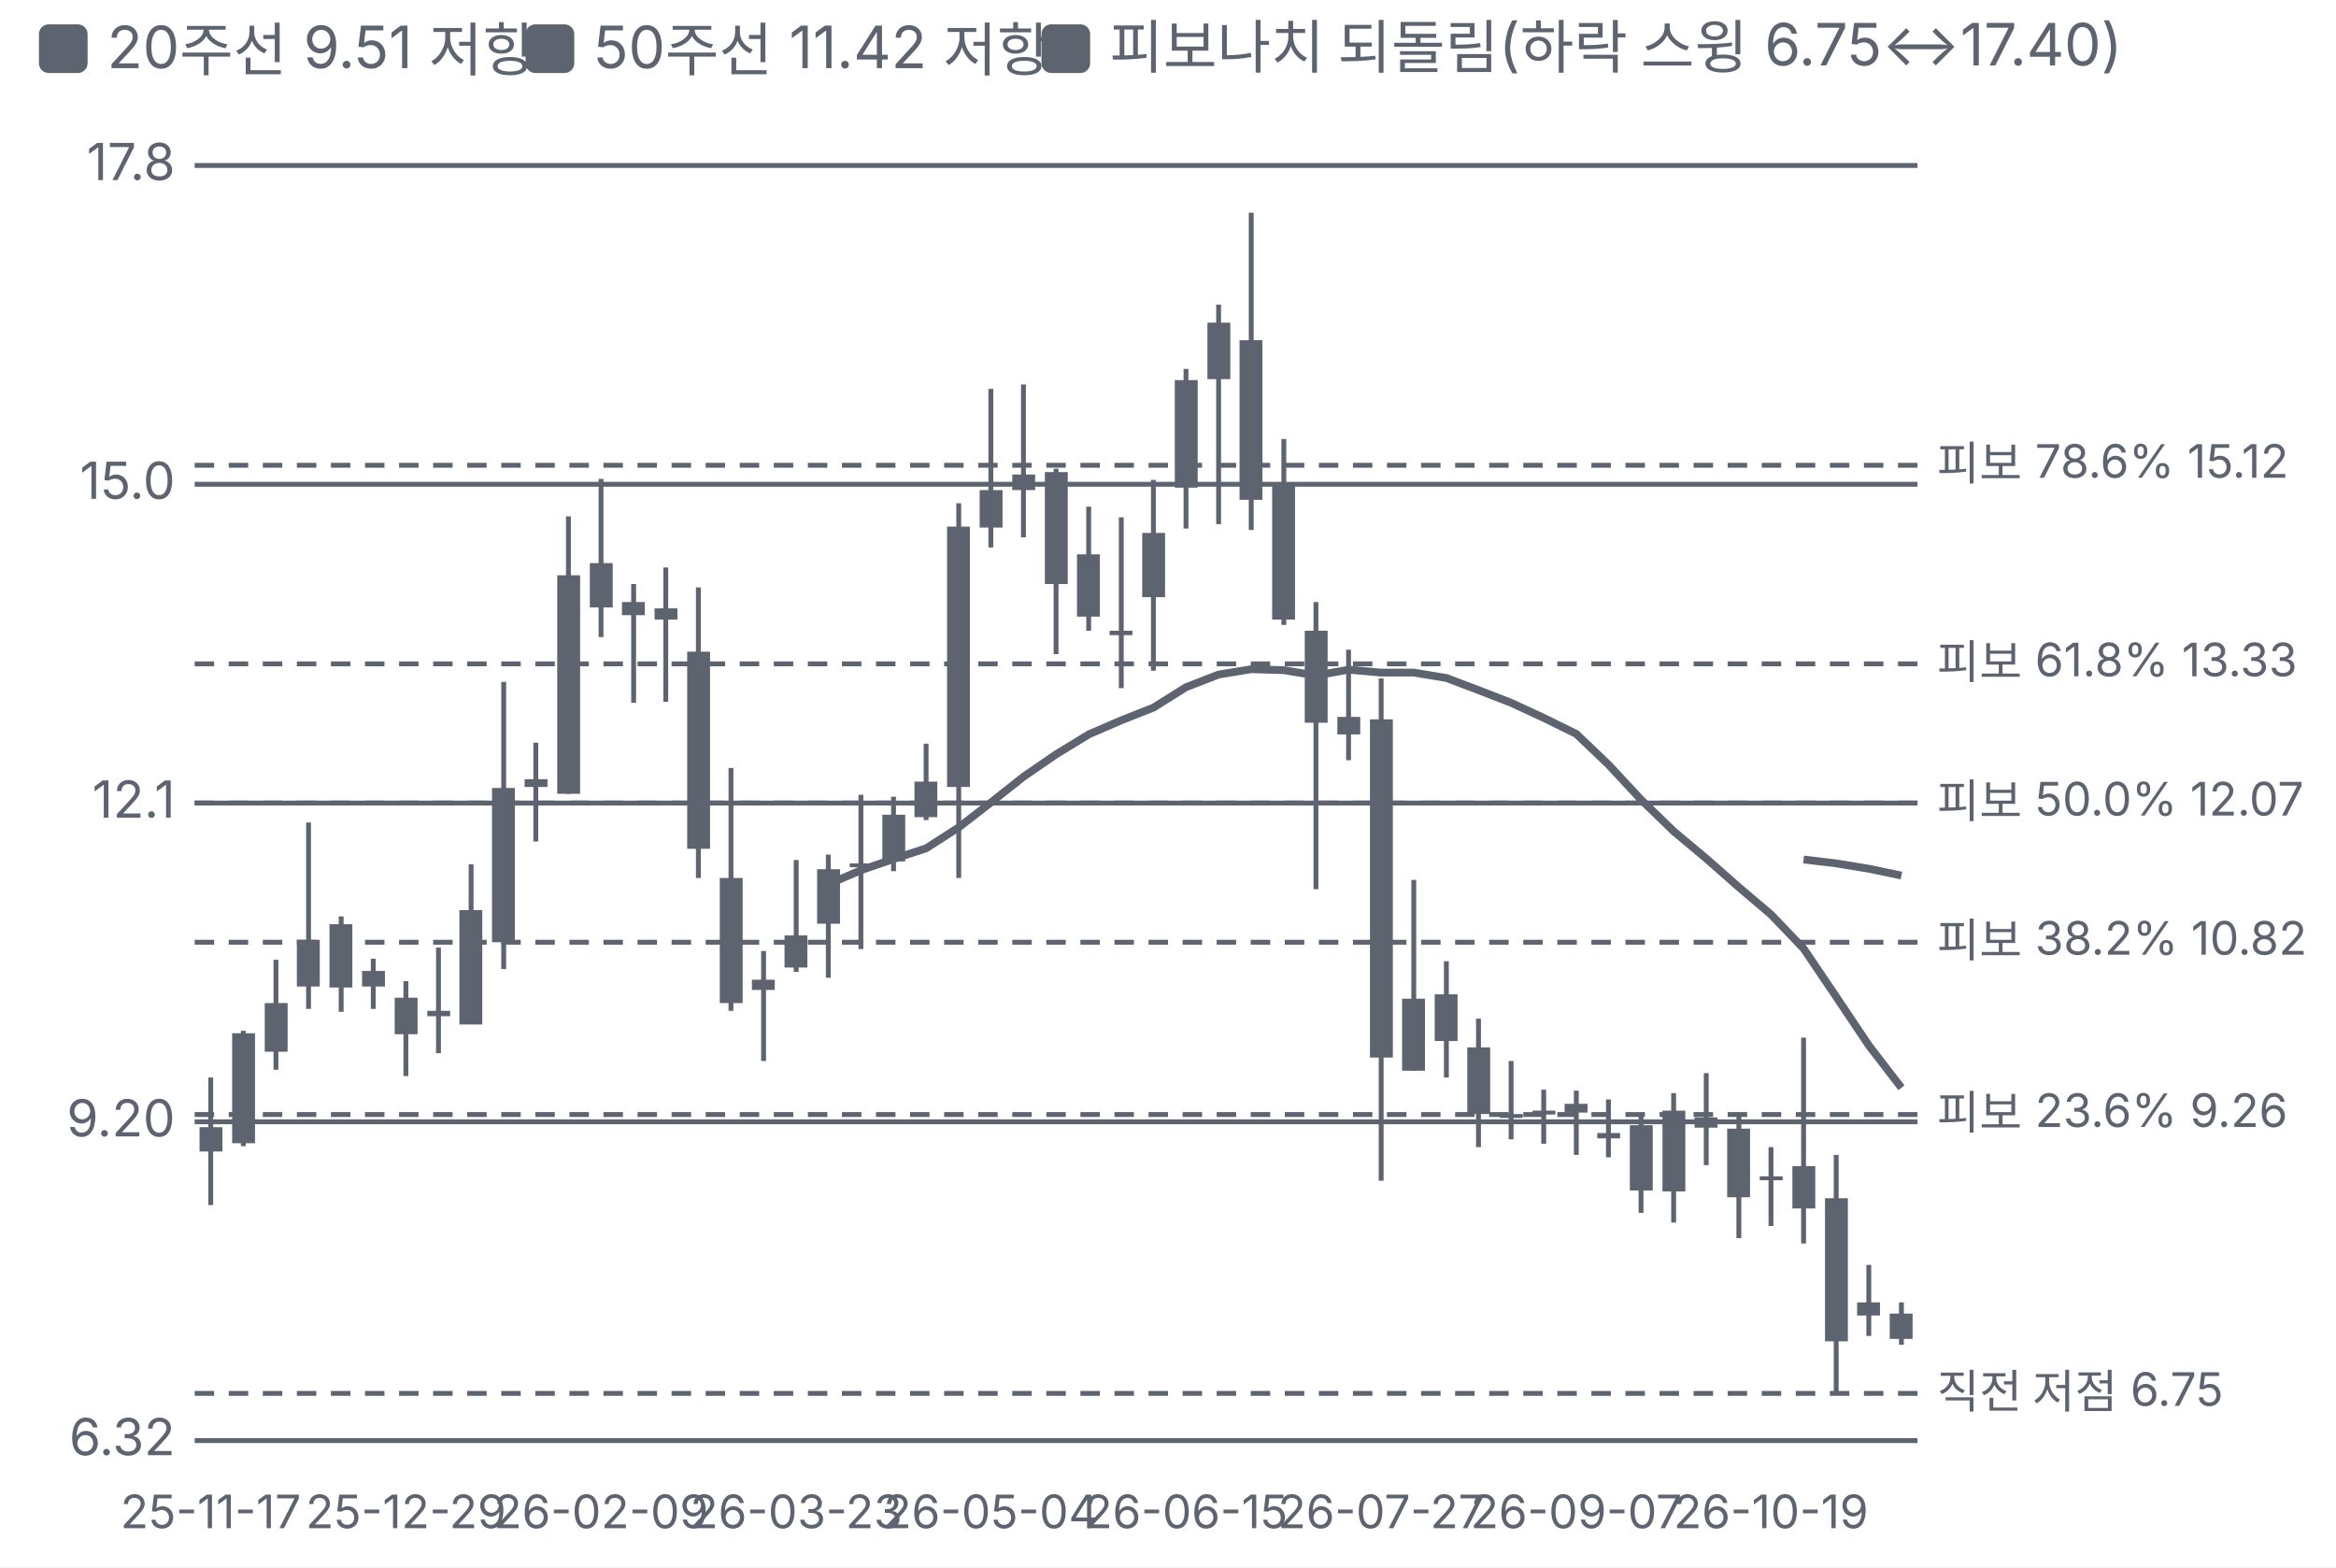
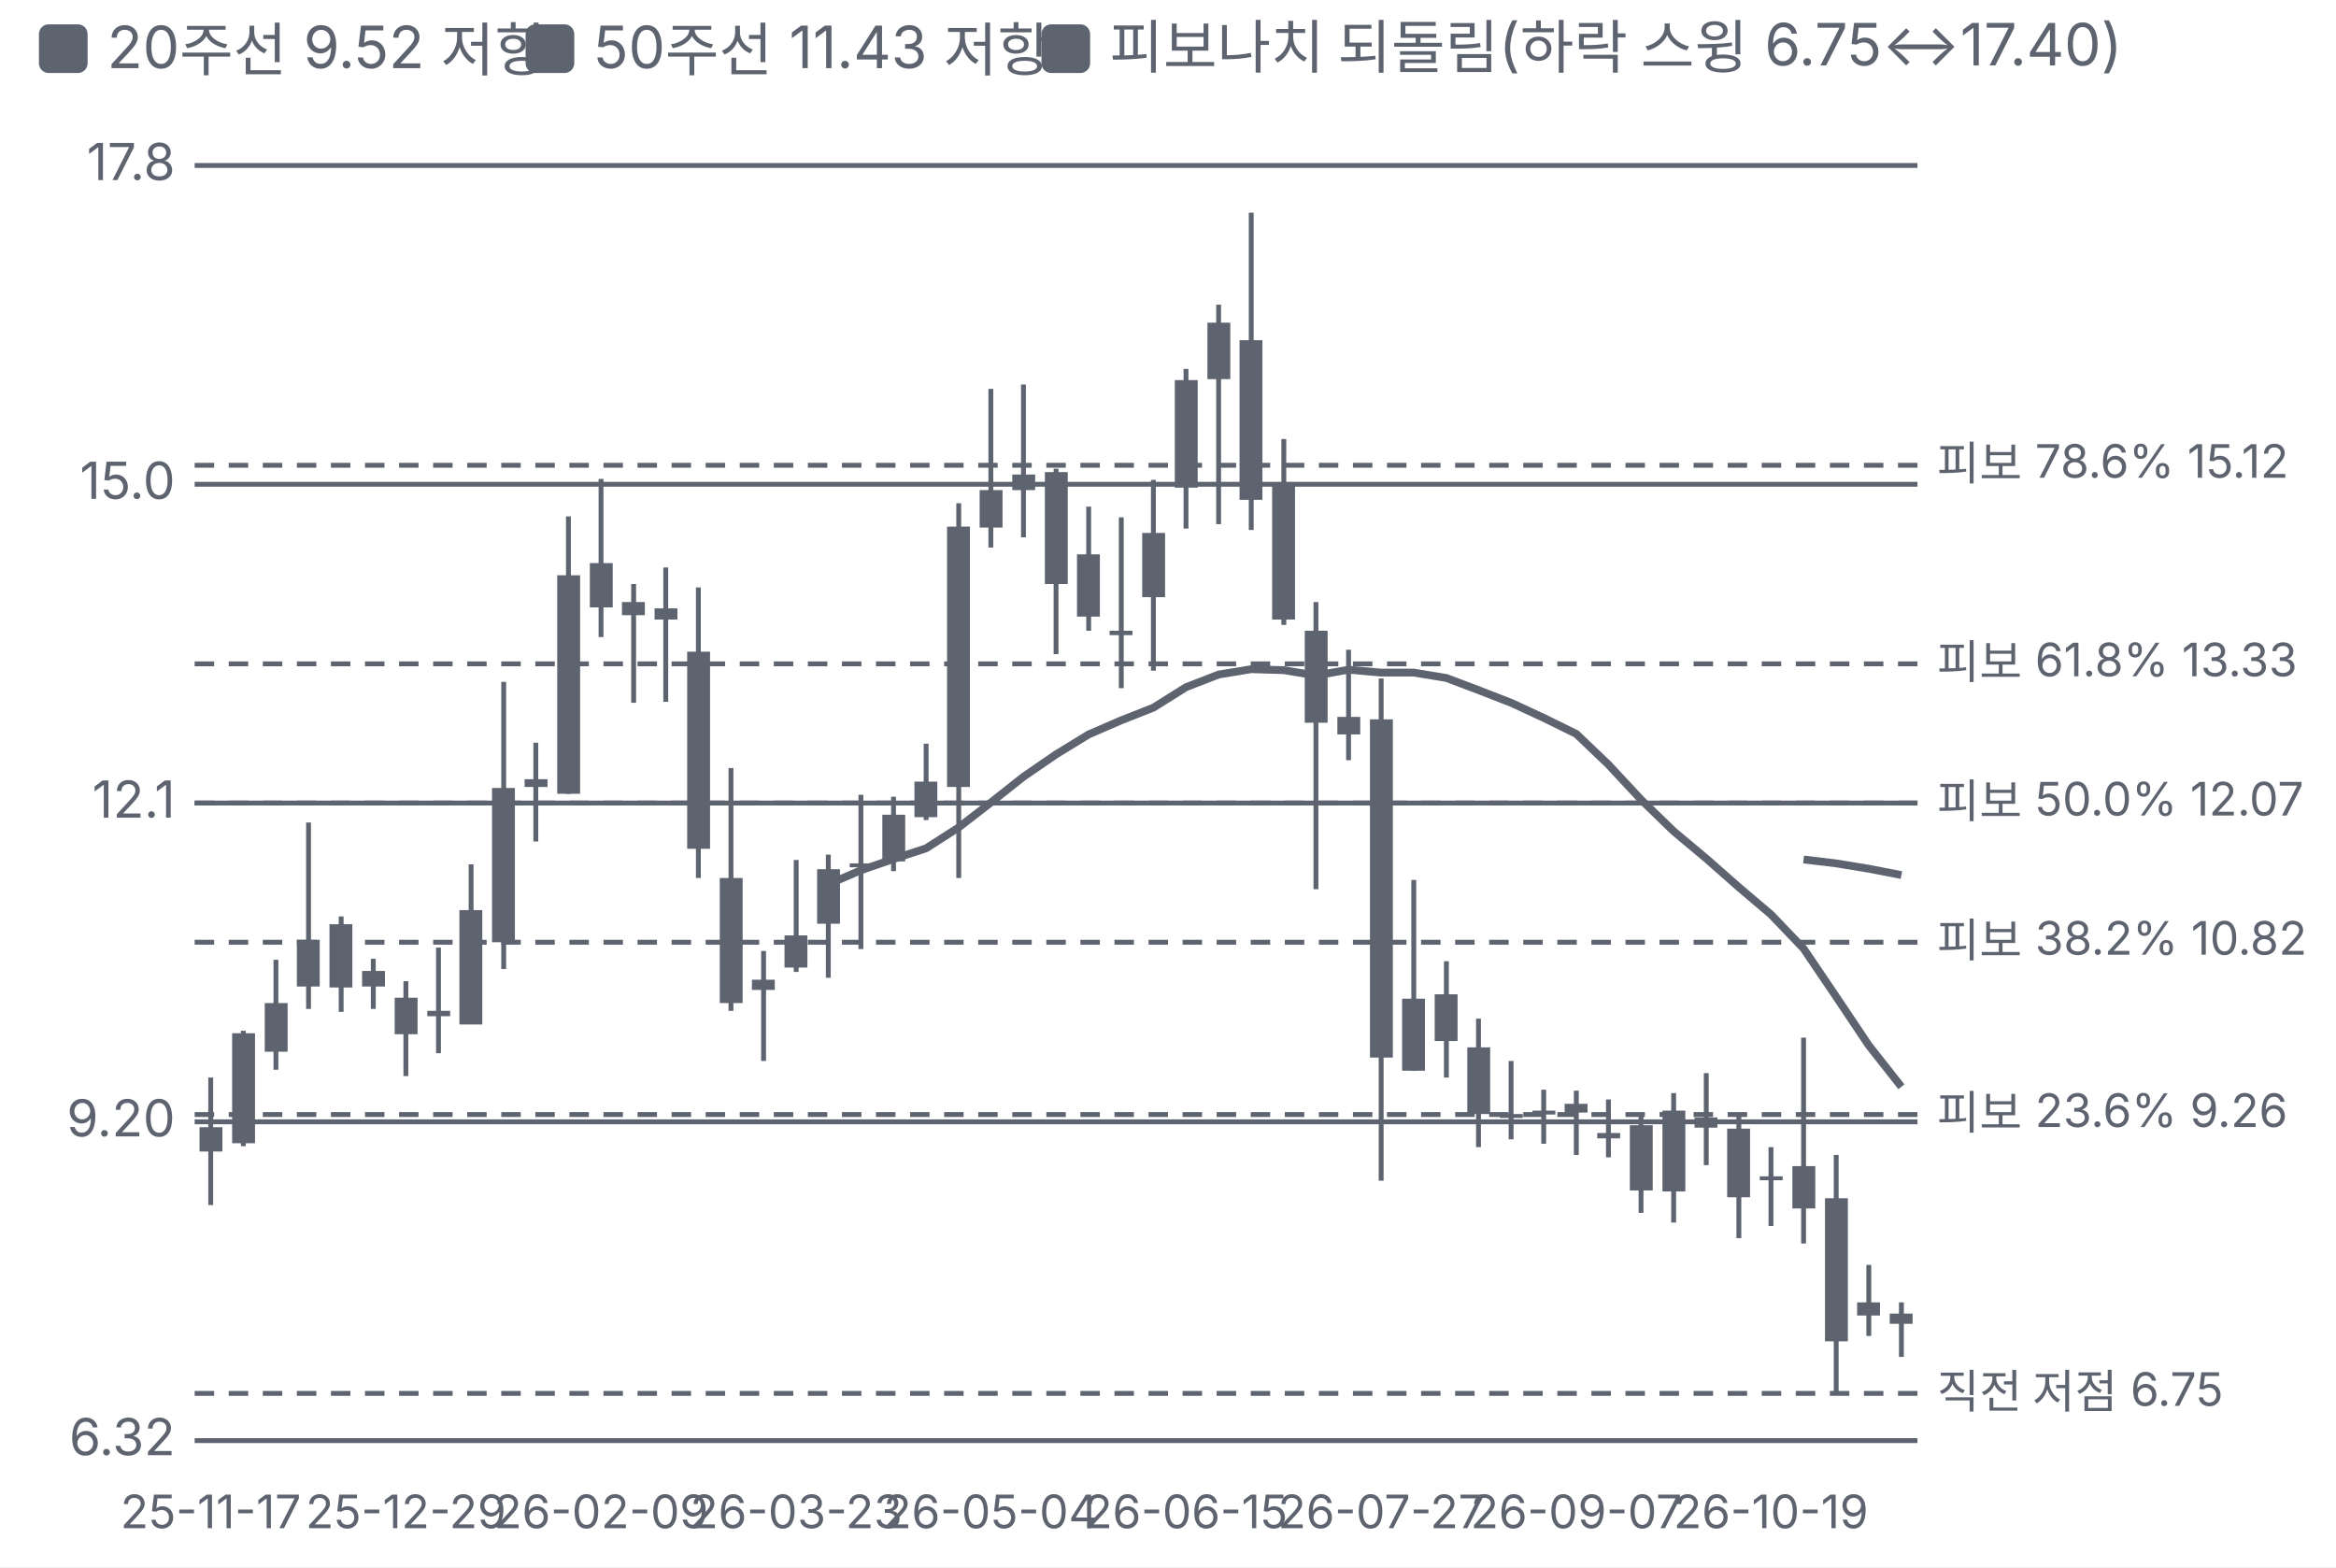
<svg xmlns="http://www.w3.org/2000/svg" viewBox="0 0 480 322" width="480" height="322">
  <style>text{fill:#5d6470;font-size:10.5px;font-family:-apple-system,'Apple SD Gothic Neo','Malgun Gothic',sans-serif}</style>
  <rect width="100%" height="100%" fill="#ffffff" />
  <rect x="8" y="5" width="10" height="10" rx="2" fill="#5d6470" />
-   <text x="22" y="14" style="font-size:12px">20주선 9.51 저항</text>
+   <text x="22" y="14" style="font-size:12px">20주선 9.52 저항</text>
  <rect x="108" y="5" width="10" height="10" rx="2" fill="#5d6470" />
-   <text x="122" y="14" style="font-size:12px">50주선 11.42 저항</text>
+   <text x="122" y="14" style="font-size:12px">50주선 11.43 저항</text>
  <rect x="214" y="5" width="10" height="10" rx="2" fill="#5d6470" />
  <text x="228" y="14" style="font-size:12px">피보나치 되돌림(하락 스윙 6.75↔17.40)</text>
  <g transform="translate(0,22)">
    <line x1="40" x2="394" y1="274.0" y2="274.0" stroke="#5d6470" />
    <text x="36" y="277.0" text-anchor="end">6.32</text>
    <line x1="40" x2="394" y1="208.5" y2="208.5" stroke="#5d6470" />
    <text x="36" y="211.5" text-anchor="end">9.20</text>
    <line x1="40" x2="394" y1="143.0" y2="143.0" stroke="#5d6470" />
    <text x="36" y="146.0" text-anchor="end">12.1</text>
    <line x1="40" x2="394" y1="77.5" y2="77.5" stroke="#5d6470" />
    <text x="36" y="80.5" text-anchor="end">15.0</text>
    <line x1="40" x2="394" y1="12.0" y2="12.0" stroke="#5d6470" />
    <text x="36" y="15.0" text-anchor="end">17.8</text>
-     <polyline fill="none" stroke="#5d6470" stroke-width="1.6" points="170.2,159.7 176.9,156.8 183.6,154.5 190.3,152.3 197.0,148.0 203.6,142.9 210.3,137.6 217.0,133.0 223.7,128.9 230.4,126.0 237.0,123.4 243.7,119.2 250.4,116.6 257.1,115.5 263.8,115.7 270.4,116.8 277.1,115.6 283.8,116.2 290.5,116.2 297.2,117.3 303.8,119.8 310.5,122.4 317.2,125.5 323.9,128.8 330.5,135.1 337.2,142.3 343.9,148.8 350.6,154.4 357.3,160.3 363.9,165.9 370.6,172.9 377.3,182.8 384.0,192.8 390.7,201.5" />
-     <polyline fill="none" stroke="#5d6470" stroke-width="1.6" points="370.6,154.6 377.3,155.4 384.0,156.5 390.7,157.9" />
+     <polyline fill="none" stroke="#5d6470" stroke-width="1.6" points="170.2,159.7 176.9,156.8 183.6,154.5 190.3,152.3 197.0,148.0 203.6,142.9 210.3,137.6 217.0,133.0 223.7,128.9 230.4,126.0 237.0,123.4 243.7,119.2 250.4,116.6 257.1,115.5 263.8,115.7 270.4,116.8 277.1,115.6 283.8,116.2 290.5,116.2 297.2,117.3 303.8,119.8 310.5,122.4 317.2,125.5 323.9,128.8 330.5,135.1 337.2,142.3 343.9,148.8 350.6,154.4 357.3,160.3 363.9,165.9 370.6,172.9 377.3,182.8 384.0,192.8 390.7,201.3" />
+     <polyline fill="none" stroke="#5d6470" stroke-width="1.6" points="370.6,154.6 377.3,155.4 384.0,156.5 390.7,157.8" />
    <line x1="40" x2="394" y1="207.0" y2="207.0" stroke="#5d6470" stroke-dasharray="4 3" />
    <text x="398" y="210.0" style="font-size:9.5px">피보 23.6% 9.26</text>
    <line x1="40" x2="394" y1="171.6" y2="171.6" stroke="#5d6470" stroke-dasharray="4 3" />
    <text x="398" y="174.6" style="font-size:9.5px">피보 38.2% 10.82</text>
    <line x1="40" x2="394" y1="143.0" y2="143.0" stroke="#5d6470" stroke-dasharray="4 3" />
    <text x="398" y="146.0" style="font-size:9.5px">피보 50.0% 12.07</text>
    <line x1="40" x2="394" y1="114.4" y2="114.4" stroke="#5d6470" stroke-dasharray="4 3" />
    <text x="398" y="117.4" style="font-size:9.5px">피보 61.8% 13.33</text>
    <line x1="40" x2="394" y1="73.6" y2="73.6" stroke="#5d6470" stroke-dasharray="4 3" />
    <text x="398" y="76.6" style="font-size:9.5px">피보 78.6% 15.12</text>
    <line x1="40" x2="394" y1="264.3" y2="264.3" stroke="#5d6470" stroke-dasharray="4 3" />
    <text x="398" y="267.3" style="font-size:9.5px">직전 저점 6.75</text>
    <line x1="43.3" x2="43.3" y1="199.4" y2="225.6" stroke="#5d6470" />
    <rect x="41.0" y="209.6" width="4.7" height="5.0" fill="#5d6470" />
    <rect class="ck" x="40.0" y="12" width="6.7" height="262" fill="transparent" data-d="2025-11-17" data-o="9.15" data-h="9.60" data-l="8.45" data-c="8.93" data-p="" data-up="0" />
    <text x="43.3" y="292" text-anchor="middle" style="font-size:9.5px">25-11-17</text>
    <line x1="50.0" x2="50.0" y1="189.8" y2="213.5" stroke="#5d6470" />
    <rect x="47.7" y="190.3" width="4.7" height="22.6" fill="#5d6470" />
    <rect class="ck" x="46.7" y="12" width="6.7" height="262" fill="transparent" data-d="2025-11-24" data-o="9.01" data-h="10.02" data-l="8.98" data-c="10.00" data-p="+12.0%" data-up="1" />
    <line x1="56.7" x2="56.7" y1="175.2" y2="197.8" stroke="#5d6470" />
    <rect x="54.4" y="184.1" width="4.7" height="10.0" fill="#5d6470" />
    <rect class="ck" x="53.4" y="12" width="6.7" height="262" fill="transparent" data-d="2025-12-01" data-o="9.83" data-h="10.66" data-l="9.67" data-c="10.27" data-p="+2.7%" data-up="1" />
    <line x1="63.4" x2="63.4" y1="147.0" y2="185.3" stroke="#5d6470" />
    <rect x="61.0" y="171.1" width="4.7" height="9.6" fill="#5d6470" />
    <rect class="ck" x="60.0" y="12" width="6.7" height="262" fill="transparent" data-d="2025-12-08" data-o="10.42" data-h="11.90" data-l="10.22" data-c="10.84" data-p="+5.6%" data-up="1" />
    <line x1="70.1" x2="70.1" y1="166.3" y2="185.9" stroke="#5d6470" />
    <rect x="67.7" y="167.9" width="4.7" height="13.0" fill="#5d6470" />
    <rect class="ck" x="66.7" y="12" width="6.7" height="262" fill="transparent" data-d="2025-12-15" data-o="10.98" data-h="11.05" data-l="10.19" data-c="10.41" data-p="-4.0%" data-up="0" />
    <line x1="76.7" x2="76.7" y1="175.0" y2="185.3" stroke="#5d6470" />
    <rect x="74.4" y="177.5" width="4.7" height="3.2" fill="#5d6470" />
    <rect class="ck" x="73.4" y="12" width="6.7" height="262" fill="transparent" data-d="2025-12-22" data-o="10.56" data-h="10.67" data-l="10.22" data-c="10.42" data-p="+0.1%" data-up="0" />
    <line x1="83.4" x2="83.4" y1="179.6" y2="199.1" stroke="#5d6470" />
    <rect x="81.1" y="183.0" width="4.7" height="7.5" fill="#5d6470" />
    <rect class="ck" x="80.1" y="12" width="6.7" height="262" fill="transparent" data-d="2025-12-29" data-o="10.32" data-h="10.47" data-l="9.61" data-c="9.99" data-p="-4.1%" data-up="0" />
    <text x="83.4" y="292" text-anchor="middle" style="font-size:9.5px">25-12-29</text>
    <line x1="90.1" x2="90.1" y1="172.7" y2="194.4" stroke="#5d6470" />
    <rect x="87.8" y="185.7" width="4.7" height="1.1" fill="#5d6470" />
    <rect class="ck" x="86.8" y="12" width="6.7" height="262" fill="transparent" data-d="2026-01-05" data-o="10.20" data-h="10.77" data-l="9.82" data-c="10.15" data-p="+1.6%" data-up="0" />
    <line x1="96.8" x2="96.8" y1="155.6" y2="188.4" stroke="#5d6470" />
    <rect x="94.4" y="165.0" width="4.7" height="23.5" fill="#5d6470" />
    <rect class="ck" x="93.4" y="12" width="6.7" height="262" fill="transparent" data-d="2026-01-12" data-o="10.08" data-h="11.52" data-l="10.08" data-c="11.11" data-p="+9.5%" data-up="1" />
    <line x1="103.5" x2="103.5" y1="118.1" y2="177.1" stroke="#5d6470" />
    <rect x="101.1" y="139.9" width="4.7" height="31.7" fill="#5d6470" />
    <rect class="ck" x="100.1" y="12" width="6.7" height="262" fill="transparent" data-d="2026-01-19" data-o="10.82" data-h="13.17" data-l="10.58" data-c="12.21" data-p="+9.9%" data-up="1" />
    <line x1="110.1" x2="110.1" y1="130.6" y2="150.9" stroke="#5d6470" />
    <rect x="107.8" y="138.1" width="4.7" height="1.6" fill="#5d6470" />
    <rect class="ck" x="106.8" y="12" width="6.7" height="262" fill="transparent" data-d="2026-01-26" data-o="12.29" data-h="12.62" data-l="11.73" data-c="12.22" data-p="+0.1%" data-up="0" />
    <line x1="116.8" x2="116.8" y1="84.1" y2="141.1" stroke="#5d6470" />
    <rect x="114.5" y="96.2" width="4.7" height="44.9" fill="#5d6470" />
    <rect class="ck" x="113.5" y="12" width="6.7" height="262" fill="transparent" data-d="2026-02-02" data-o="12.16" data-h="14.66" data-l="12.16" data-c="14.13" data-p="+15.6%" data-up="1" />
    <line x1="123.5" x2="123.5" y1="76.4" y2="108.9" stroke="#5d6470" />
    <rect x="121.2" y="93.7" width="4.7" height="9.1" fill="#5d6470" />
    <rect class="ck" x="120.2" y="12" width="6.7" height="262" fill="transparent" data-d="2026-02-09" data-o="14.24" data-h="15.00" data-l="13.57" data-c="13.84" data-p="-2.1%" data-up="0" />
    <text x="123.5" y="292" text-anchor="middle" style="font-size:9.5px">26-02-09</text>
    <line x1="130.2" x2="130.2" y1="98.0" y2="122.4" stroke="#5d6470" />
    <rect x="127.8" y="101.7" width="4.7" height="2.7" fill="#5d6470" />
    <rect class="ck" x="126.8" y="12" width="6.7" height="262" fill="transparent" data-d="2026-02-16" data-o="13.77" data-h="14.05" data-l="12.98" data-c="13.89" data-p="+0.4%" data-up="1" />
    <line x1="136.8" x2="136.8" y1="94.6" y2="122.2" stroke="#5d6470" />
    <rect x="134.5" y="103.0" width="4.7" height="2.3" fill="#5d6470" />
    <rect class="ck" x="133.5" y="12" width="6.7" height="262" fill="transparent" data-d="2026-02-23" data-o="13.83" data-h="14.20" data-l="12.99" data-c="13.73" data-p="-1.2%" data-up="0" />
    <line x1="143.5" x2="143.5" y1="98.7" y2="158.4" stroke="#5d6470" />
    <rect x="141.2" y="111.9" width="4.7" height="40.5" fill="#5d6470" />
    <rect class="ck" x="140.2" y="12" width="6.7" height="262" fill="transparent" data-d="2026-03-02" data-o="13.44" data-h="14.02" data-l="11.40" data-c="11.66" data-p="-15.1%" data-up="0" />
    <line x1="150.2" x2="150.2" y1="135.8" y2="185.7" stroke="#5d6470" />
    <rect x="147.9" y="158.4" width="4.7" height="25.7" fill="#5d6470" />
    <rect class="ck" x="146.9" y="12" width="6.7" height="262" fill="transparent" data-d="2026-03-09" data-o="11.40" data-h="12.39" data-l="10.20" data-c="10.27" data-p="-11.9%" data-up="0" />
    <line x1="156.9" x2="156.9" y1="173.4" y2="196.0" stroke="#5d6470" />
    <rect x="154.5" y="179.3" width="4.7" height="2.1" fill="#5d6470" />
    <rect class="ck" x="153.5" y="12" width="6.7" height="262" fill="transparent" data-d="2026-03-16" data-o="10.48" data-h="10.74" data-l="9.75" data-c="10.39" data-p="+1.2%" data-up="0" />
    <line x1="163.6" x2="163.6" y1="154.7" y2="177.7" stroke="#5d6470" />
    <rect x="161.2" y="170.2" width="4.7" height="6.6" fill="#5d6470" />
    <rect class="ck" x="160.2" y="12" width="6.7" height="262" fill="transparent" data-d="2026-03-23" data-o="10.59" data-h="11.56" data-l="10.55" data-c="10.88" data-p="+4.7%" data-up="1" />
    <text x="163.6" y="292" text-anchor="middle" style="font-size:9.5px">26-03-23</text>
    <line x1="170.2" x2="170.2" y1="153.6" y2="178.9" stroke="#5d6470" />
    <rect x="167.9" y="156.6" width="4.7" height="11.2" fill="#5d6470" />
    <rect class="ck" x="166.9" y="12" width="6.7" height="262" fill="transparent" data-d="2026-03-30" data-o="10.99" data-h="11.61" data-l="10.50" data-c="11.48" data-p="+5.5%" data-up="1" />
    <line x1="176.9" x2="176.9" y1="141.3" y2="173.0" stroke="#5d6470" />
    <rect x="174.6" y="155.4" width="4.7" height="0.8" fill="#5d6470" />
    <rect class="ck" x="173.6" y="12" width="6.7" height="262" fill="transparent" data-d="2026-04-06" data-o="11.53" data-h="12.15" data-l="10.76" data-c="11.51" data-p="+0.3%" data-up="0" />
    <line x1="183.6" x2="183.6" y1="141.7" y2="157.0" stroke="#5d6470" />
    <rect x="181.3" y="145.4" width="4.7" height="9.6" fill="#5d6470" />
    <rect class="ck" x="180.3" y="12" width="6.7" height="262" fill="transparent" data-d="2026-04-13" data-o="11.55" data-h="12.13" data-l="11.46" data-c="11.97" data-p="+4.0%" data-up="1" />
    <line x1="190.3" x2="190.3" y1="130.8" y2="146.5" stroke="#5d6470" />
    <rect x="187.9" y="138.6" width="4.7" height="7.3" fill="#5d6470" />
    <rect class="ck" x="186.9" y="12" width="6.7" height="262" fill="transparent" data-d="2026-04-20" data-o="11.95" data-h="12.61" data-l="11.92" data-c="12.27" data-p="+2.5%" data-up="1" />
    <line x1="197.0" x2="197.0" y1="81.4" y2="158.4" stroke="#5d6470" />
    <rect x="194.6" y="86.2" width="4.7" height="53.5" fill="#5d6470" />
    <rect class="ck" x="193.6" y="12" width="6.7" height="262" fill="transparent" data-d="2026-04-27" data-o="12.22" data-h="14.78" data-l="11.40" data-c="14.57" data-p="+18.7%" data-up="1" />
    <line x1="203.6" x2="203.6" y1="57.9" y2="90.5" stroke="#5d6470" />
    <rect x="201.3" y="78.7" width="4.7" height="7.7" fill="#5d6470" />
    <rect class="ck" x="200.3" y="12" width="6.7" height="262" fill="transparent" data-d="2026-05-04" data-o="14.56" data-h="15.81" data-l="14.38" data-c="14.90" data-p="+2.3%" data-up="1" />
    <text x="203.6" y="292" text-anchor="middle" style="font-size:9.5px">26-05-04</text>
    <line x1="210.3" x2="210.3" y1="57.0" y2="88.4" stroke="#5d6470" />
    <rect x="208.0" y="75.5" width="4.7" height="3.2" fill="#5d6470" />
    <rect class="ck" x="207.0" y="12" width="6.7" height="262" fill="transparent" data-d="2026-05-11" data-o="14.90" data-h="15.85" data-l="14.47" data-c="15.04" data-p="+0.9%" data-up="1" />
    <line x1="217.0" x2="217.0" y1="74.3" y2="112.4" stroke="#5d6470" />
    <rect x="214.7" y="75.0" width="4.7" height="23.0" fill="#5d6470" />
    <rect class="ck" x="213.7" y="12" width="6.7" height="262" fill="transparent" data-d="2026-05-18" data-o="15.06" data-h="15.09" data-l="13.42" data-c="14.05" data-p="-6.6%" data-up="0" />
    <line x1="223.7" x2="223.7" y1="82.1" y2="107.6" stroke="#5d6470" />
    <rect x="221.3" y="91.9" width="4.7" height="12.8" fill="#5d6470" />
    <rect class="ck" x="220.3" y="12" width="6.7" height="262" fill="transparent" data-d="2026-05-25" data-o="14.32" data-h="14.75" data-l="13.63" data-c="13.76" data-p="-2.1%" data-up="0" />
    <line x1="230.4" x2="230.4" y1="84.3" y2="119.4" stroke="#5d6470" />
    <rect x="228.0" y="107.6" width="4.7" height="0.9" fill="#5d6470" />
    <rect class="ck" x="227.0" y="12" width="6.7" height="262" fill="transparent" data-d="2026-06-01" data-o="13.59" data-h="14.65" data-l="13.11" data-c="13.63" data-p="-0.9%" data-up="1" />
    <line x1="237.0" x2="237.0" y1="76.6" y2="115.8" stroke="#5d6470" />
    <rect x="234.7" y="87.5" width="4.7" height="13.2" fill="#5d6470" />
    <rect class="ck" x="233.7" y="12" width="6.7" height="262" fill="transparent" data-d="2026-06-08" data-o="13.93" data-h="14.99" data-l="13.27" data-c="14.51" data-p="+6.5%" data-up="1" />
    <line x1="243.7" x2="243.7" y1="53.8" y2="86.6" stroke="#5d6470" />
    <rect x="241.4" y="56.1" width="4.7" height="22.1" fill="#5d6470" />
    <rect class="ck" x="240.4" y="12" width="6.7" height="262" fill="transparent" data-d="2026-06-15" data-o="14.92" data-h="15.99" data-l="14.55" data-c="15.89" data-p="+9.5%" data-up="1" />
    <text x="243.7" y="292" text-anchor="middle" style="font-size:9.5px">26-06-15</text>
    <line x1="250.4" x2="250.4" y1="40.6" y2="85.7" stroke="#5d6470" />
    <rect x="248.1" y="44.3" width="4.7" height="11.6" fill="#5d6470" />
    <rect class="ck" x="247.1" y="12" width="6.7" height="262" fill="transparent" data-d="2026-06-22" data-o="15.90" data-h="16.57" data-l="14.59" data-c="16.41" data-p="+3.3%" data-up="1" />
    <line x1="257.1" x2="257.1" y1="21.7" y2="86.9" stroke="#5d6470" />
    <rect x="254.7" y="47.9" width="4.7" height="32.8" fill="#5d6470" />
    <rect class="ck" x="253.7" y="12" width="6.7" height="262" fill="transparent" data-d="2026-06-29" data-o="16.25" data-h="17.40" data-l="14.54" data-c="14.81" data-p="-9.8%" data-up="0" />
    <line x1="263.8" x2="263.8" y1="68.2" y2="106.4" stroke="#5d6470" />
    <rect x="261.4" y="77.5" width="4.7" height="27.8" fill="#5d6470" />
    <rect class="ck" x="260.4" y="12" width="6.7" height="262" fill="transparent" data-d="2026-07-06" data-o="14.95" data-h="15.36" data-l="13.68" data-c="13.73" data-p="-7.3%" data-up="0" />
    <line x1="270.4" x2="270.4" y1="101.7" y2="160.7" stroke="#5d6470" />
    <rect x="268.1" y="107.6" width="4.7" height="18.9" fill="#5d6470" />
    <rect class="ck" x="267.1" y="12" width="6.7" height="262" fill="transparent" data-d="2026-07-13" data-o="13.63" data-h="13.89" data-l="11.30" data-c="12.80" data-p="-6.8%" data-up="0" />
    <line x1="277.1" x2="277.1" y1="111.5" y2="134.2" stroke="#5d6470" />
    <rect x="274.8" y="125.3" width="4.7" height="3.6" fill="#5d6470" />
    <rect class="ck" x="273.8" y="12" width="6.7" height="262" fill="transparent" data-d="2026-07-20" data-o="12.85" data-h="13.46" data-l="12.46" data-c="12.69" data-p="-0.9%" data-up="0" />
    <line x1="283.8" x2="283.8" y1="117.4" y2="220.6" stroke="#5d6470" />
    <rect x="281.5" y="125.8" width="4.7" height="69.5" fill="#5d6470" />
    <rect class="ck" x="280.5" y="12" width="6.7" height="262" fill="transparent" data-d="2026-07-27" data-o="12.83" data-h="13.20" data-l="8.67" data-c="9.78" data-p="-22.9%" data-up="0" />
    <text x="283.8" y="292" text-anchor="middle" style="font-size:9.5px">26-07-27</text>
    <line x1="290.5" x2="290.5" y1="158.8" y2="198.0" stroke="#5d6470" />
    <rect x="288.1" y="183.2" width="4.7" height="14.8" fill="#5d6470" />
    <rect class="ck" x="287.1" y="12" width="6.7" height="262" fill="transparent" data-d="2026-08-03" data-o="9.66" data-h="11.38" data-l="9.66" data-c="10.31" data-p="+5.4%" data-up="1" />
    <line x1="297.2" x2="297.2" y1="175.5" y2="199.4" stroke="#5d6470" />
    <rect x="294.8" y="182.3" width="4.7" height="9.6" fill="#5d6470" />
    <rect class="ck" x="293.8" y="12" width="6.7" height="262" fill="transparent" data-d="2026-08-10" data-o="10.35" data-h="10.65" data-l="9.60" data-c="9.93" data-p="-3.7%" data-up="0" />
    <line x1="303.8" x2="303.8" y1="187.3" y2="213.7" stroke="#5d6470" />
    <rect x="301.5" y="193.2" width="4.7" height="13.7" fill="#5d6470" />
    <rect class="ck" x="300.5" y="12" width="6.7" height="262" fill="transparent" data-d="2026-08-17" data-o="9.87" data-h="10.13" data-l="8.97" data-c="9.27" data-p="-6.6%" data-up="0" />
    <line x1="310.5" x2="310.5" y1="196.0" y2="212.1" stroke="#5d6470" />
    <rect x="308.2" y="206.9" width="4.7" height="0.8" fill="#5d6470" />
    <rect class="ck" x="307.2" y="12" width="6.7" height="262" fill="transparent" data-d="2026-08-24" data-o="9.26" data-h="9.75" data-l="9.04" data-c="9.27" data-p="+0.0%" data-up="1" />
    <line x1="317.2" x2="317.2" y1="201.9" y2="213.0" stroke="#5d6470" />
    <rect x="314.9" y="206.2" width="4.7" height="0.8" fill="#5d6470" />
    <rect class="ck" x="313.8" y="12" width="6.7" height="262" fill="transparent" data-d="2026-08-31" data-o="9.30" data-h="9.49" data-l="9.00" data-c="9.28" data-p="+0.1%" data-up="0" />
    <line x1="323.9" x2="323.9" y1="202.1" y2="215.3" stroke="#5d6470" />
    <rect x="321.5" y="204.8" width="4.7" height="1.8" fill="#5d6470" />
    <rect class="ck" x="320.5" y="12" width="6.7" height="262" fill="transparent" data-d="2026-09-07" data-o="9.28" data-h="9.48" data-l="8.90" data-c="9.36" data-p="+0.9%" data-up="1" />
    <text x="323.9" y="292" text-anchor="middle" style="font-size:9.5px">26-09-07</text>
    <line x1="330.5" x2="330.5" y1="203.9" y2="215.8" stroke="#5d6470" />
    <rect x="328.2" y="210.8" width="4.7" height="1.1" fill="#5d6470" />
    <rect class="ck" x="327.2" y="12" width="6.7" height="262" fill="transparent" data-d="2026-09-14" data-o="9.10" data-h="9.40" data-l="8.88" data-c="9.05" data-p="-3.3%" data-up="0" />
    <line x1="337.2" x2="337.2" y1="206.7" y2="227.2" stroke="#5d6470" />
    <rect x="334.9" y="209.2" width="4.7" height="13.4" fill="#5d6470" />
    <rect class="ck" x="333.9" y="12" width="6.7" height="262" fill="transparent" data-d="2026-09-21" data-o="9.17" data-h="9.28" data-l="8.38" data-c="8.58" data-p="-5.2%" data-up="0" />
    <line x1="343.9" x2="343.9" y1="202.6" y2="229.2" stroke="#5d6470" />
    <rect x="341.6" y="206.2" width="4.7" height="16.6" fill="#5d6470" />
    <rect class="ck" x="340.6" y="12" width="6.7" height="262" fill="transparent" data-d="2026-09-28" data-o="8.57" data-h="9.46" data-l="8.29" data-c="9.30" data-p="+8.4%" data-up="1" />
    <line x1="350.6" x2="350.6" y1="198.5" y2="217.4" stroke="#5d6470" />
    <rect x="348.2" y="207.6" width="4.7" height="2.1" fill="#5d6470" />
    <rect class="ck" x="347.2" y="12" width="6.7" height="262" fill="transparent" data-d="2026-10-05" data-o="9.24" data-h="9.64" data-l="8.81" data-c="9.15" data-p="-1.6%" data-up="0" />
    <line x1="357.3" x2="357.3" y1="207.3" y2="232.4" stroke="#5d6470" />
    <rect x="354.9" y="209.9" width="4.7" height="14.1" fill="#5d6470" />
    <rect class="ck" x="353.9" y="12" width="6.7" height="262" fill="transparent" data-d="2026-10-12" data-o="9.14" data-h="9.25" data-l="8.15" data-c="8.52" data-p="-6.9%" data-up="0" />
    <line x1="363.9" x2="363.9" y1="213.7" y2="229.9" stroke="#5d6470" />
    <rect x="361.6" y="219.7" width="4.7" height="0.8" fill="#5d6470" />
    <rect class="ck" x="360.6" y="12" width="6.7" height="262" fill="transparent" data-d="2026-10-19" data-o="8.69" data-h="8.97" data-l="8.26" data-c="8.71" data-p="+2.2%" data-up="1" />
    <text x="363.9" y="292" text-anchor="middle" style="font-size:9.5px">26-10-19</text>
    <line x1="370.6" x2="370.6" y1="191.2" y2="233.5" stroke="#5d6470" />
    <rect x="368.3" y="217.6" width="4.7" height="8.7" fill="#5d6470" />
    <rect class="ck" x="367.3" y="12" width="6.7" height="262" fill="transparent" data-d="2026-10-26" data-o="8.80" data-h="9.96" data-l="8.10" data-c="8.42" data-p="-3.3%" data-up="0" />
    <line x1="377.3" x2="377.3" y1="215.3" y2="264.3" stroke="#5d6470" />
    <rect x="375.0" y="224.2" width="4.7" height="29.4" fill="#5d6470" />
    <rect class="ck" x="374.0" y="12" width="6.7" height="262" fill="transparent" data-d="2026-11-02" data-o="8.51" data-h="8.90" data-l="6.75" data-c="7.22" data-p="-14.3%" data-up="0" />
    <line x1="384.0" x2="384.0" y1="237.9" y2="252.5" stroke="#5d6470" />
    <rect x="381.6" y="245.6" width="4.7" height="2.7" fill="#5d6470" />
    <rect class="ck" x="380.6" y="12" width="6.7" height="262" fill="transparent" data-d="2026-11-09" data-o="7.45" data-h="7.91" data-l="7.27" data-c="7.57" data-p="+4.8%" data-up="1" />
-     <line x1="390.7" x2="390.7" y1="245.6" y2="254.3" stroke="#5d6470" />
-     <rect x="388.3" y="247.9" width="4.7" height="5.2" fill="#5d6470" />
-     <rect class="ck" x="387.3" y="12" width="6.7" height="262" fill="transparent" data-d="2026-11-16" data-o="7.47" data-h="7.57" data-l="7.19" data-c="7.24" data-p="-4.4%" data-up="0" />
+     <line x1="390.7" x2="390.7" y1="245.6" y2="256.8" stroke="#5d6470" />
+     <rect x="388.3" y="247.9" width="4.7" height="2.1" fill="#5d6470" />
+     <rect class="ck" x="387.3" y="12" width="6.7" height="262" fill="transparent" data-d="2026-11-16" data-o="7.47" data-h="7.57" data-l="7.08" data-c="7.38" data-p="-2.5%" data-up="0" />
  </g>
</svg>
